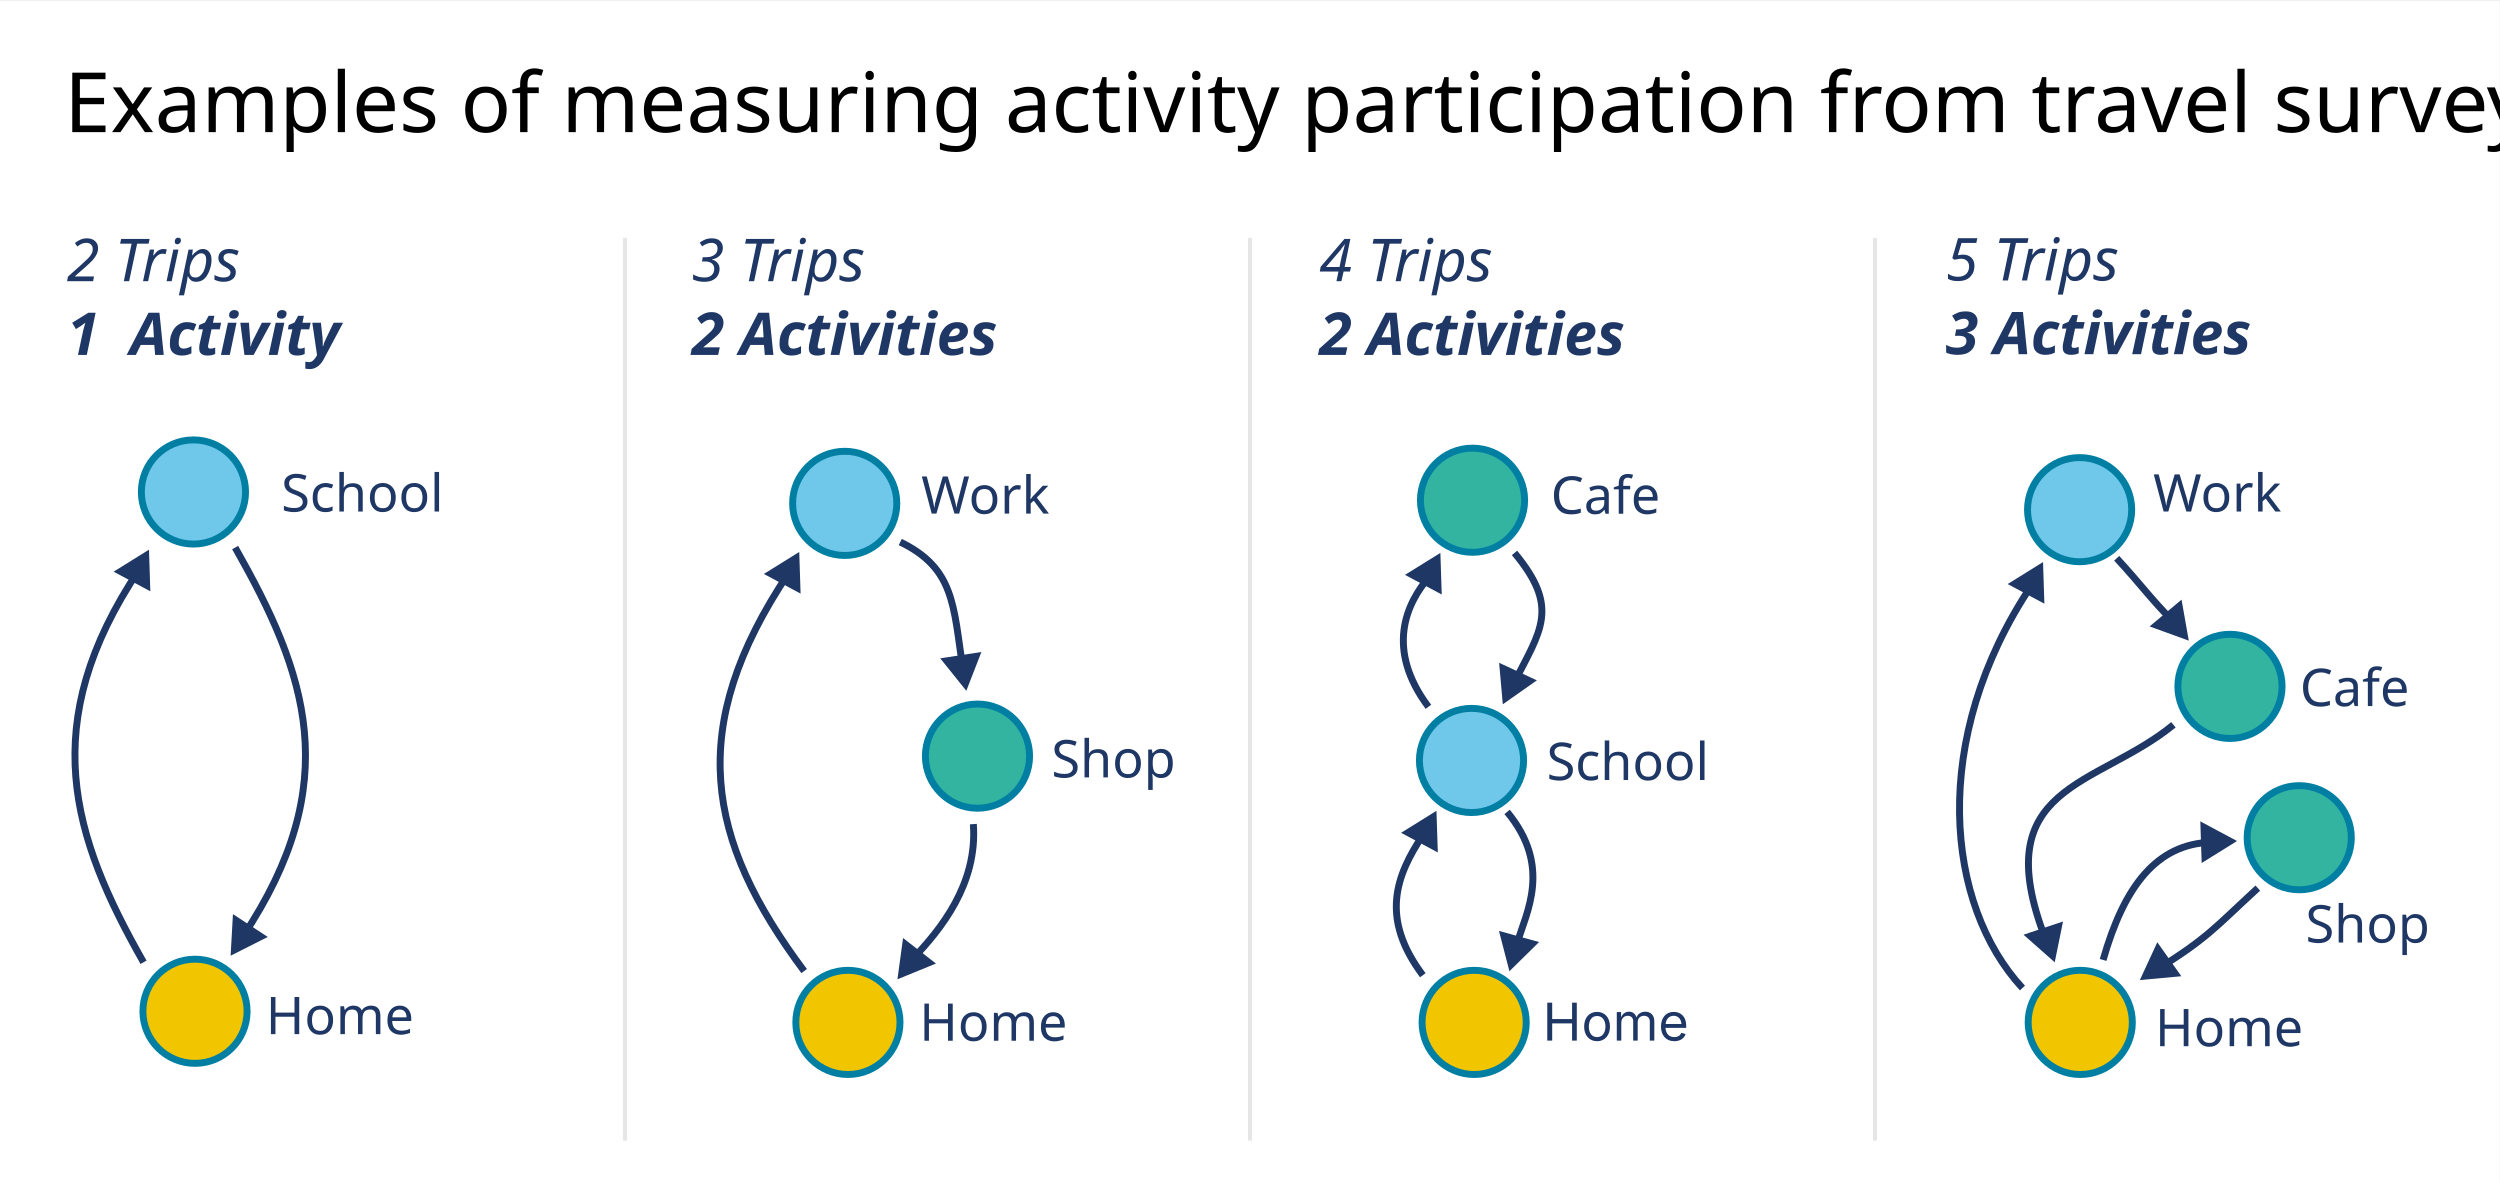
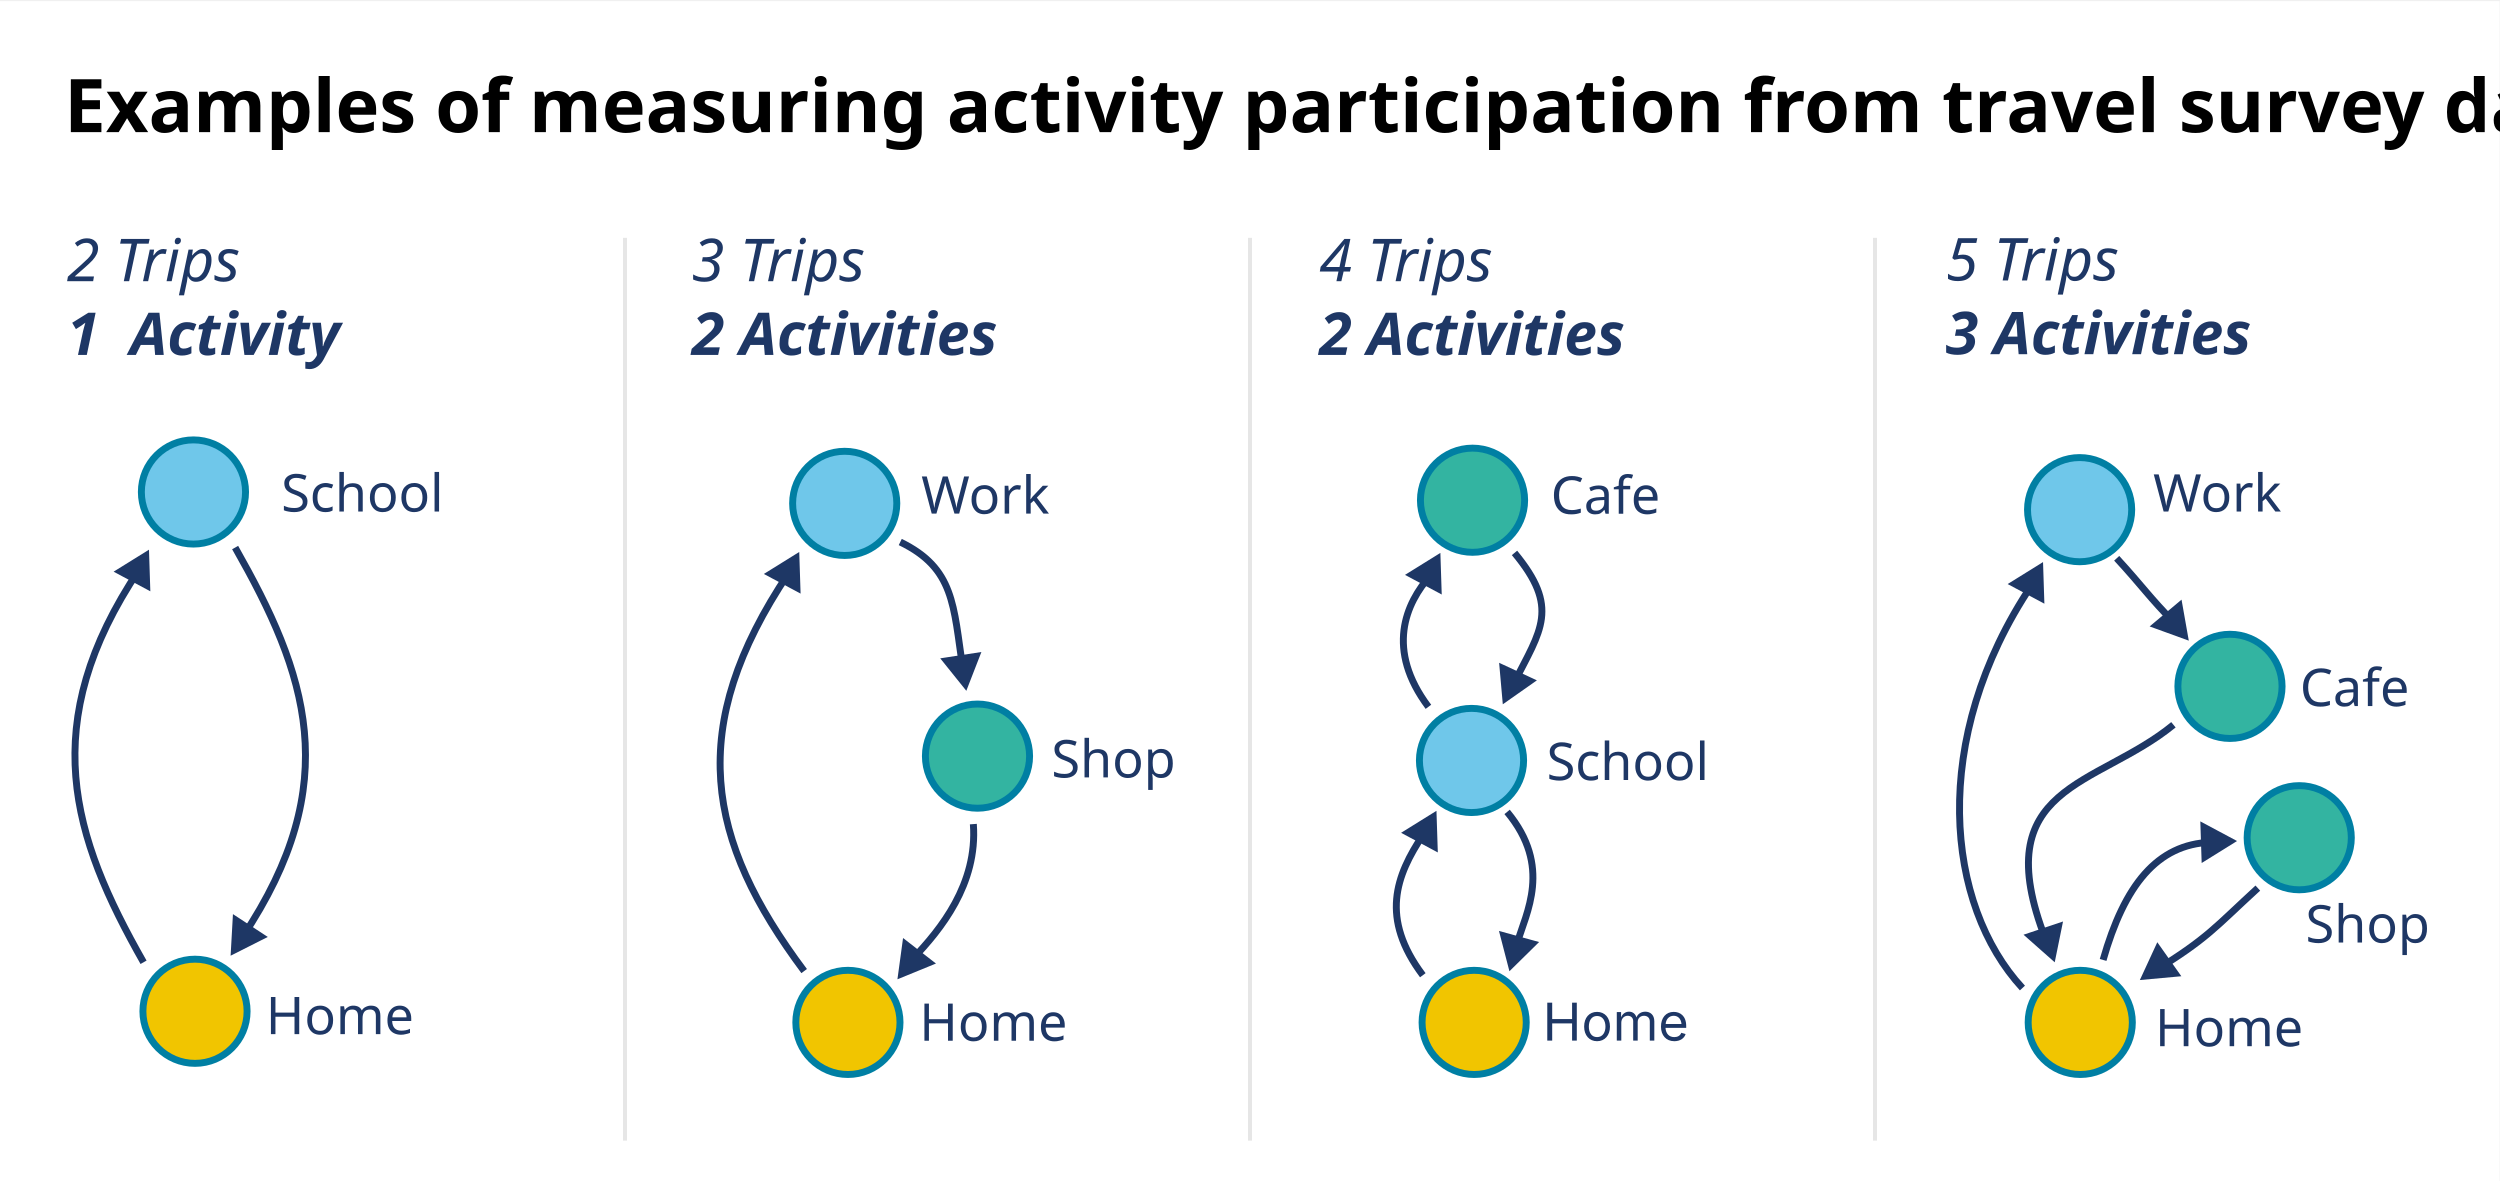
<svg xmlns="http://www.w3.org/2000/svg" width="720" height="340" viewBox="0 0 190.5 89.958" version="1.1" id="svg8">
  <defs id="defs2">
    <marker style="overflow:visible" id="Triangle" refX="0" refY="0" orient="auto-start-reverse" markerWidth="1" markerHeight="1" viewBox="0 0 1 1" preserveAspectRatio="xMidYMid">
      <path transform="scale(0.5)" style="fill:context-stroke;fill-rule:evenodd;stroke:context-stroke;stroke-width:1pt" d="M 5.77,0 -2.88,5 V -5 Z" id="path135" />
    </marker>
    <marker style="overflow:visible" id="marker5494" refX="0" refY="0" orient="auto">
      <path transform="matrix(-0.8,0,0,-0.8,-10,0)" style="fill:#000000;fill-opacity:1;fill-rule:evenodd;stroke:#000000;stroke-width:1pt;stroke-opacity:1" d="M 0,0 5,-5 -12.5,0 5,5 Z" id="path5492" />
    </marker>
    <marker style="overflow:visible" id="marker5430" refX="0" refY="0" orient="auto">
      <path transform="matrix(-0.8,0,0,-0.8,-10,0)" style="fill:#000000;fill-opacity:1;fill-rule:evenodd;stroke:#000000;stroke-width:1pt;stroke-opacity:1" d="M 0,0 5,-5 -12.5,0 5,5 Z" id="path5428" />
    </marker>
    <marker style="overflow:visible" id="marker5372" refX="0" refY="0" orient="auto">
      <path transform="matrix(-0.8,0,0,-0.8,-10,0)" style="fill:#000000;fill-opacity:1;fill-rule:evenodd;stroke:#000000;stroke-width:1pt;stroke-opacity:1" d="M 0,0 5,-5 -12.5,0 5,5 Z" id="path5370" />
    </marker>
    <marker orient="auto" refY="0" refX="0" id="Arrow1Lend" style="overflow:visible">
      <path id="path844" d="M 0,0 5,-5 -12.5,0 5,5 Z" style="fill:#000000;fill-opacity:1;fill-rule:evenodd;stroke:#000000;stroke-width:1pt;stroke-opacity:1" transform="matrix(-0.8,0,0,-0.8,-10,0)" />
    </marker>
    <marker orient="auto" refY="0" refX="0" id="Arrow1Lend-8" style="overflow:visible">
      <path id="path844-1" d="M 0,0 5,-5 -12.5,0 5,5 Z" style="fill:#000000;fill-opacity:1;fill-rule:evenodd;stroke:#000000;stroke-width:1pt;stroke-opacity:1" transform="matrix(-0.8,0,0,-0.8,-10,0)" />
    </marker>
    <marker orient="auto" refY="0" refX="0" id="Arrow1Lend-8-6" style="overflow:visible">
      <path id="path844-1-8" d="M 0,0 5,-5 -12.5,0 5,5 Z" style="fill:#000000;fill-opacity:1;fill-rule:evenodd;stroke:#000000;stroke-width:1pt;stroke-opacity:1" transform="matrix(-0.8,0,0,-0.8,-10,0)" />
    </marker>
  </defs>
  <rect style="fill:#ffffff;fill-opacity:1;fill-rule:evenodd;stroke:none;stroke-width:0.529;stroke-dasharray:none;stroke-opacity:1;paint-order:markers fill stroke" id="rect2" width="190.5" height="89.958" x="-0.029" y="0.086" rx="0" ry="0" />
  <path style="fill:#1e3765;fill-opacity:1;fill-rule:evenodd;stroke:#1e3765;stroke-width:0.529;stroke-linecap:square;stroke-dasharray:none;stroke-opacity:1;paint-order:markers fill stroke" id="path1-10" d="m 13.936,66.726 -0.5,-0.866 1,0 z" transform="matrix(-0.1466352,-1.649863,1.649863,-0.1466352,8.192823,84.69674)" />
  <path style="fill:#1e3765;fill-opacity:1;fill-rule:evenodd;stroke:#1e3765;stroke-width:0.529;stroke-linecap:square;stroke-dasharray:none;stroke-opacity:1;paint-order:markers fill stroke" id="path1-8" d="m 13.936,66.726 -0.5,-0.866 1,0 z" transform="matrix(-1.460613,-0.7811282,0.7811282,-1.460613,77.57708,151.2496)" />
  <path style="fill:#1e3765;fill-opacity:1;fill-rule:evenodd;stroke:#1e3765;stroke-width:0.529;stroke-linecap:square;stroke-dasharray:none;stroke-opacity:1;paint-order:markers fill stroke" id="path1-3" d="m 13.936,66.726 -0.5,-0.866 1,0 z" transform="matrix(-1.460613,-0.7811282,0.7811282,-1.460613,77.27866,170.9035)" />
  <path style="fill:#1e3765;fill-opacity:1;fill-rule:evenodd;stroke:#1e3765;stroke-width:0.529;stroke-linecap:square;stroke-dasharray:none;stroke-opacity:1;paint-order:markers fill stroke" id="path1-03" d="m 13.936,66.726 -0.5,-0.866 1,0 z" transform="matrix(-1.460613,-0.7811282,0.7811282,-1.460613,123.4993,151.9486)" />
  <path style="fill:#1e3765;fill-opacity:1;fill-rule:evenodd;stroke:#1e3765;stroke-width:0.529;stroke-linecap:square;stroke-dasharray:none;stroke-opacity:1;paint-order:markers fill stroke" id="path1-6" d="m 13.936,66.726 -0.5,-0.866 1,0 z" transform="matrix(-1.556819,-0.565567,0.565567,-1.556819,149.8915,158.278)" />
  <path style="fill:#1e3765;fill-opacity:1;fill-rule:evenodd;stroke:#1e3765;stroke-width:0.529;stroke-linecap:square;stroke-dasharray:none;stroke-opacity:1;paint-order:markers fill stroke" id="path1-9" d="m 13.936,66.726 -0.5,-0.866 1,0 z" transform="matrix(-1.24069,-1.097378,1.097378,-1.24069,100.6888,168.9531)" />
  <path style="fill:#1e3765;fill-opacity:1;fill-rule:evenodd;stroke:#1e3765;stroke-width:0.529;stroke-linecap:square;stroke-dasharray:none;stroke-opacity:1;paint-order:markers fill stroke" id="path1-9-0" d="m 13.936,66.726 -0.5,-0.866 1,0 z" transform="matrix(0.693783,-1.504066,1.504066,0.693783,55.39346,48.68964)" />
  <path style="fill:#1e3765;fill-opacity:1;fill-rule:evenodd;stroke:#1e3765;stroke-width:0.529;stroke-linecap:square;stroke-dasharray:none;stroke-opacity:1;paint-order:markers fill stroke" id="path1-16" d="m 13.936,66.726 -0.5,-0.866 1,0 z" transform="matrix(1.460613,0.7811282,-0.7811282,1.460613,199.9468,-43.35782)" />
  <g id="layer1" transform="translate(0,-239.85)">
    <path style="fill:none;fill-rule:evenodd;stroke:#e6e6e6;stroke-width:0.308px;stroke-linecap:butt;stroke-linejoin:miter;stroke-opacity:1" d="M 47.625,326.766 V 257.974" id="path12150" />
    <path style="fill:none;fill-rule:evenodd;stroke:#e6e6e6;stroke-width:0.308px;stroke-linecap:butt;stroke-linejoin:miter;stroke-opacity:1" d="M 95.25,326.766 V 257.974" id="path12152" />
    <path style="fill:none;fill-rule:evenodd;stroke:#e6e6e6;stroke-width:0.308px;stroke-linecap:butt;stroke-linejoin:miter;stroke-opacity:1" d="M 142.875,326.766 V 257.974" id="path12154" />
  </g>
  <circle style="opacity:1;fill:#6fc7ea;fill-opacity:1.0;fill-rule:nonzero;stroke:#007fa3;stroke-width:0.529;stroke-linecap:round;stroke-linejoin:round;stroke-miterlimit:4;stroke-dasharray:none;stroke-dashoffset:0;stroke-opacity:1" id="path822" cx="14.741" cy="37.489" r="3.969" />
  <circle style="opacity:1;fill:#f1c500;fill-opacity:1.0;fill-rule:nonzero;stroke:#007fa3;stroke-width:0.529;stroke-linecap:round;stroke-linejoin:round;stroke-miterlimit:4;stroke-dasharray:none;stroke-dashoffset:0;stroke-opacity:1" id="path822-5" cx="14.859" cy="77.059" r="3.969" />
  <path style="fill:none;fill-rule:evenodd;stroke:#1e3765;stroke-width:0.529;stroke-linecap:butt;stroke-linejoin:miter;stroke-miterlimit:4;stroke-dasharray:none;stroke-opacity:1;marker-end:" d="M 10.938,73.326 C 5.504,63.759 2.712,55.183 10.626,43.372" id="path839" />
  <path style="fill:none;fill-rule:evenodd;stroke:#1e3765;stroke-width:0.529;stroke-linecap:butt;stroke-linejoin:miter;stroke-miterlimit:4;stroke-dasharray:none;stroke-opacity:1;marker-end:" d="m 17.917,41.723 c 5.433,9.568 8.453,17.893 0.539,29.705" id="path839-3" />
  <text xml:space="preserve" style="font-style:normal;font-weight:normal;font-size:3.969px;line-height:125%;font-family:'Inter 24pt';letter-spacing:0px;word-spacing:0px;fill:#1e3765;fill-opacity:1;stroke:none;stroke-width:0.331px;stroke-linecap:butt;stroke-linejoin:miter;stroke-opacity:1;-inkscape-font-specification:'Inter 24pt, Normal';font-stretch:normal;font-variant:normal;font-variant-ligatures:normal;font-variant-caps:normal;font-variant-numeric:normal;font-variant-east-asian:normal" x="21.429" y="38.978" id="text2716-5-6">
    <tspan x="21.429" y="38.978" style="font-style:normal;font-variant:normal;font-weight:normal;font-stretch:normal;font-size:3.969px;font-family:'Inter 24pt';-inkscape-font-specification:'Inter 24pt, Normal';font-variant-ligatures:normal;font-variant-caps:normal;font-variant-numeric:normal;font-variant-east-asian:normal;text-align:start;writing-mode:lr-tb;text-anchor:start;fill:#1e3765;fill-opacity:1;stroke-width:0.331px" id="tspan2720-6-1">School</tspan>
  </text>
  <text xml:space="preserve" style="font-style:italic;font-variant:normal;font-weight:normal;font-stretch:normal;font-size:4.498px;line-height:125%;font-family:'Inter 24pt';-inkscape-font-specification:'Inter 24pt, Italic';font-variant-ligatures:normal;font-variant-caps:normal;font-variant-numeric:normal;font-variant-east-asian:normal;letter-spacing:0px;word-spacing:0px;fill:#1e3765;fill-opacity:1;stroke:none;stroke-width:0.331px;stroke-linecap:butt;stroke-linejoin:miter;stroke-opacity:1" x="5.098" y="21.425" id="text2716-5-6-3">
    <tspan x="5.098" y="21.425" style="font-style:italic;font-variant:normal;font-weight:normal;font-stretch:normal;font-size:4.498px;font-family:'Inter 24pt';-inkscape-font-specification:'Inter 24pt, Italic';font-variant-ligatures:normal;font-variant-caps:normal;font-variant-numeric:normal;font-variant-east-asian:normal;text-align:start;writing-mode:lr-tb;text-anchor:start;fill:#1e3765;fill-opacity:1;stroke-width:0.331px" id="tspan2720-6-1-2">2 Trips</tspan>
    <tspan x="5.098" y="27.047" style="font-style:italic;font-variant:normal;font-weight:bold;font-stretch:normal;font-size:4.498px;font-family:'Inter 24pt';-inkscape-font-specification:'Inter 24pt, Italic';font-variant-ligatures:normal;font-variant-caps:normal;font-variant-numeric:normal;font-variant-east-asian:normal;text-align:start;writing-mode:lr-tb;text-anchor:start;fill:#1e3765;fill-opacity:1;stroke-width:0.331px" id="tspan1">1  Activity</tspan>
  </text>
  <text xml:space="preserve" style="font-style:italic;font-variant:normal;font-weight:normal;font-stretch:normal;font-size:4.498px;line-height:125%;font-family:'Inter 24pt';-inkscape-font-specification:'Inter 24pt, Italic';font-variant-ligatures:normal;font-variant-caps:normal;font-variant-numeric:normal;font-variant-east-asian:normal;letter-spacing:0px;word-spacing:0px;fill:#1e3765;fill-opacity:1;stroke:none;stroke-width:0.331px;stroke-linecap:butt;stroke-linejoin:miter;stroke-opacity:1" x="52.723" y="21.425" id="text2716-5-6-3-3">
    <tspan x="52.723" y="21.425" style="font-style:italic;font-variant:normal;font-weight:normal;font-stretch:normal;font-size:4.498px;font-family:'Inter 24pt';-inkscape-font-specification:'Inter 24pt, Italic';font-variant-ligatures:normal;font-variant-caps:normal;font-variant-numeric:normal;font-variant-east-asian:normal;text-align:start;writing-mode:lr-tb;text-anchor:start;fill:#1e3765;fill-opacity:1;stroke-width:0.331px" id="tspan2720-6-1-2-4">3 Trips</tspan>
    <tspan x="52.723" y="27.047" style="font-style:italic;font-variant:normal;font-weight:bold;font-stretch:normal;font-size:4.498px;font-family:'Inter 24pt';-inkscape-font-specification:'Inter 24pt, Italic';font-variant-ligatures:normal;font-variant-caps:normal;font-variant-numeric:normal;font-variant-east-asian:normal;text-align:start;writing-mode:lr-tb;text-anchor:start;fill:#1e3765;fill-opacity:1;stroke-width:0.331px" id="tspan1-9">2 Activities</tspan>
  </text>
  <text xml:space="preserve" style="font-style:italic;font-variant:normal;font-weight:normal;font-stretch:normal;font-size:4.498px;line-height:125%;font-family:'Inter 24pt';-inkscape-font-specification:'Inter 24pt, Italic';font-variant-ligatures:normal;font-variant-caps:normal;font-variant-numeric:normal;font-variant-east-asian:normal;letter-spacing:0px;word-spacing:0px;fill:#1e3765;fill-opacity:1;stroke:none;stroke-width:0.331px;stroke-linecap:butt;stroke-linejoin:miter;stroke-opacity:1" x="100.539" y="21.425" id="text2716-5-6-3-3-1">
    <tspan x="100.539" y="21.425" style="font-style:italic;font-variant:normal;font-weight:normal;font-stretch:normal;font-size:4.498px;font-family:'Inter 24pt';-inkscape-font-specification:'Inter 24pt, Italic';font-variant-ligatures:normal;font-variant-caps:normal;font-variant-numeric:normal;font-variant-east-asian:normal;text-align:start;writing-mode:lr-tb;text-anchor:start;fill:#1e3765;fill-opacity:1;stroke-width:0.331px" id="tspan2720-6-1-2-4-9">4 Trips</tspan>
    <tspan x="100.539" y="27.047" style="font-style:italic;font-variant:normal;font-weight:bold;font-stretch:normal;font-size:4.498px;font-family:'Inter 24pt';-inkscape-font-specification:'Inter 24pt, Italic';font-variant-ligatures:normal;font-variant-caps:normal;font-variant-numeric:normal;font-variant-east-asian:normal;text-align:start;writing-mode:lr-tb;text-anchor:start;fill:#1e3765;fill-opacity:1;stroke-width:0.331px" id="tspan1-9-5">2 Activities</tspan>
  </text>
  <text xml:space="preserve" style="font-style:italic;font-variant:normal;font-weight:normal;font-stretch:normal;font-size:4.498px;line-height:125%;font-family:'Inter 24pt';-inkscape-font-specification:'Inter 24pt, Italic';font-variant-ligatures:normal;font-variant-caps:normal;font-variant-numeric:normal;font-variant-east-asian:normal;letter-spacing:0px;word-spacing:0px;fill:#1e3765;fill-opacity:1;stroke:none;stroke-width:0.331px;stroke-linecap:butt;stroke-linejoin:miter;stroke-opacity:1" x="148.267" y="21.371" id="text2716-5-6-3-3-1-3">
    <tspan x="148.267" y="21.371" style="font-style:italic;font-variant:normal;font-weight:normal;font-stretch:normal;font-size:4.498px;font-family:'Inter 24pt';-inkscape-font-specification:'Inter 24pt, Italic';font-variant-ligatures:normal;font-variant-caps:normal;font-variant-numeric:normal;font-variant-east-asian:normal;text-align:start;writing-mode:lr-tb;text-anchor:start;fill:#1e3765;fill-opacity:1;stroke-width:0.331px" id="tspan2720-6-1-2-4-9-7">5 Trips</tspan>
    <tspan x="148.267" y="26.994" style="font-style:italic;font-variant:normal;font-weight:bold;font-stretch:normal;font-size:4.498px;font-family:'Inter 24pt';-inkscape-font-specification:'Inter 24pt, Italic';font-variant-ligatures:normal;font-variant-caps:normal;font-variant-numeric:normal;font-variant-east-asian:normal;text-align:start;writing-mode:lr-tb;text-anchor:start;fill:#1e3765;fill-opacity:1;stroke-width:0.331px" id="tspan1-9-5-4">3 Activities</tspan>
  </text>
  <text xml:space="preserve" style="font-style:normal;font-weight:normal;font-size:3.969px;line-height:125%;font-family:'Inter 24pt';letter-spacing:0px;word-spacing:0px;fill:#1e3765;fill-opacity:1;stroke:none;stroke-width:0.331px;stroke-linecap:butt;stroke-linejoin:miter;stroke-opacity:1;-inkscape-font-specification:'Inter 24pt, Normal';font-stretch:normal;font-variant:normal;font-variant-ligatures:normal;font-variant-caps:normal;font-variant-numeric:normal;font-variant-east-asian:normal" x="117.857" y="59.436" id="text2716-5-6-2">
    <tspan x="117.857" y="59.436" style="font-style:normal;font-variant:normal;font-weight:normal;font-stretch:normal;font-size:3.969px;font-family:'Inter 24pt';-inkscape-font-specification:'Inter 24pt, Normal';font-variant-ligatures:normal;font-variant-caps:normal;font-variant-numeric:normal;font-variant-east-asian:normal;text-align:start;writing-mode:lr-tb;text-anchor:start;fill:#1e3765;fill-opacity:1;stroke-width:0.331px" id="tspan2720-6-1-1">School</tspan>
  </text>
  <text xml:space="preserve" style="font-style:normal;font-weight:normal;font-size:3.969px;line-height:125%;font-family:'Inter 24pt';letter-spacing:0px;word-spacing:0px;fill:#1e3765;fill-opacity:1;stroke:none;stroke-width:0.331px;stroke-linecap:butt;stroke-linejoin:miter;stroke-opacity:1;-inkscape-font-specification:'Inter 24pt, Normal';font-stretch:normal;font-variant:normal;font-variant-ligatures:normal;font-variant-caps:normal;font-variant-numeric:normal;font-variant-east-asian:normal" x="164.211" y="79.72" id="text2716-5-6-2-6">
    <tspan x="164.211" y="79.72" style="font-style:normal;font-variant:normal;font-weight:normal;font-stretch:normal;font-size:3.969px;font-family:'Inter 24pt';-inkscape-font-specification:'Inter 24pt, Normal';font-variant-ligatures:normal;font-variant-caps:normal;font-variant-numeric:normal;font-variant-east-asian:normal;text-align:start;writing-mode:lr-tb;text-anchor:start;fill:#1e3765;fill-opacity:1;stroke-width:0.331px" id="tspan2720-6-1-1-5">Home</tspan>
  </text>
  <text xml:space="preserve" style="font-style:normal;font-weight:normal;font-size:3.969px;line-height:125%;font-family:'Inter 24pt';letter-spacing:0px;word-spacing:0px;fill:#1e3765;fill-opacity:1;stroke:none;stroke-width:0.331px;stroke-linecap:butt;stroke-linejoin:miter;stroke-opacity:1;-inkscape-font-specification:'Inter 24pt, Normal';font-stretch:normal;font-variant:normal;font-variant-ligatures:normal;font-variant-caps:normal;font-variant-numeric:normal;font-variant-east-asian:normal" x="20.255" y="78.799" id="text2716-5-6-2-6-8">
    <tspan x="20.255" y="78.799" style="font-style:normal;font-variant:normal;font-weight:normal;font-stretch:normal;font-size:3.969px;font-family:'Inter 24pt';-inkscape-font-specification:'Inter 24pt, Normal';font-variant-ligatures:normal;font-variant-caps:normal;font-variant-numeric:normal;font-variant-east-asian:normal;text-align:start;writing-mode:lr-tb;text-anchor:start;fill:#1e3765;fill-opacity:1;stroke-width:0.331px" id="tspan2720-6-1-1-5-3">Home</tspan>
  </text>
  <text xml:space="preserve" style="font-style:normal;font-weight:normal;font-size:3.969px;line-height:125%;font-family:'Inter 24pt';letter-spacing:0px;word-spacing:0px;fill:#1e3765;fill-opacity:1;stroke:none;stroke-width:0.331px;stroke-linecap:butt;stroke-linejoin:miter;stroke-opacity:1;-inkscape-font-specification:'Inter 24pt, Normal';font-stretch:normal;font-variant:normal;font-variant-ligatures:normal;font-variant-caps:normal;font-variant-numeric:normal;font-variant-east-asian:normal" x="70.05" y="79.305" id="text2716-5-6-2-6-7">
    <tspan x="70.05" y="79.305" style="font-style:normal;font-variant:normal;font-weight:normal;font-stretch:normal;font-size:3.969px;font-family:'Inter 24pt';-inkscape-font-specification:'Inter 24pt, Normal';font-variant-ligatures:normal;font-variant-caps:normal;font-variant-numeric:normal;font-variant-east-asian:normal;text-align:start;writing-mode:lr-tb;text-anchor:start;fill:#1e3765;fill-opacity:1;stroke-width:0.331px" id="tspan2720-6-1-1-5-5">Home</tspan>
  </text>
  <text xml:space="preserve" style="font-style:normal;font-weight:normal;font-size:3.969px;line-height:125%;font-family:Inter;letter-spacing:0px;word-spacing:0px;fill:#1e3765;fill-opacity:1;stroke:none;stroke-width:0.331px;stroke-linecap:butt;stroke-linejoin:miter;stroke-opacity:1;-inkscape-font-specification:'Inter, Normal';font-stretch:normal;font-variant:normal;font-variant-ligatures:normal;font-variant-caps:normal;font-variant-numeric:normal;font-variant-east-asian:normal" x="117.559" y="79.295" id="text2716-5-6-2-6-4">
    <tspan x="117.559" y="79.295" style="font-style:normal;font-variant:normal;font-weight:normal;font-stretch:normal;font-size:3.969px;font-family:Inter;-inkscape-font-specification:'Inter, Normal';font-variant-ligatures:normal;font-variant-caps:normal;font-variant-numeric:normal;font-variant-east-asian:normal;text-align:start;writing-mode:lr-tb;text-anchor:start;fill:#1e3765;fill-opacity:1;stroke-width:0.331px" id="tspan2720-6-1-1-5-50">Home</tspan>
  </text>
  <text xml:space="preserve" style="font-style:normal;font-weight:normal;font-size:3.969px;line-height:125%;font-family:'Inter 24pt';letter-spacing:0px;word-spacing:0px;fill:#1e3765;fill-opacity:1;stroke:none;stroke-width:0.331px;stroke-linecap:butt;stroke-linejoin:miter;stroke-opacity:1;-inkscape-font-specification:'Inter 24pt, Normal';font-stretch:normal;font-variant:normal;font-variant-ligatures:normal;font-variant-caps:normal;font-variant-numeric:normal;font-variant-east-asian:normal" x="70.199" y="39.137" id="text2716-5-6-9">
    <tspan x="70.199" y="39.137" style="font-style:normal;font-variant:normal;font-weight:normal;font-stretch:normal;font-size:3.969px;font-family:'Inter 24pt';-inkscape-font-specification:'Inter 24pt, Normal';font-variant-ligatures:normal;font-variant-caps:normal;font-variant-numeric:normal;font-variant-east-asian:normal;text-align:start;writing-mode:lr-tb;text-anchor:start;fill:#1e3765;fill-opacity:1;stroke-width:0.331px" id="tspan2720-6-1-8">Work</tspan>
  </text>
  <text xml:space="preserve" style="font-style:normal;font-weight:normal;font-size:3.969px;line-height:125%;font-family:'Inter 24pt';letter-spacing:0px;word-spacing:0px;fill:#1e3765;fill-opacity:1;stroke:none;stroke-width:0.331px;stroke-linecap:butt;stroke-linejoin:miter;stroke-opacity:1;-inkscape-font-specification:'Inter 24pt, Normal';font-stretch:normal;font-variant:normal;font-variant-ligatures:normal;font-variant-caps:normal;font-variant-numeric:normal;font-variant-east-asian:normal" x="80.116" y="59.239" id="text2716-5-6-9-7">
    <tspan x="80.116" y="59.239" style="font-style:normal;font-variant:normal;font-weight:normal;font-stretch:normal;font-size:3.969px;font-family:'Inter 24pt';-inkscape-font-specification:'Inter 24pt, Normal';font-variant-ligatures:normal;font-variant-caps:normal;font-variant-numeric:normal;font-variant-east-asian:normal;text-align:start;writing-mode:lr-tb;text-anchor:start;fill:#1e3765;fill-opacity:1;stroke-width:0.331px" id="tspan2720-6-1-8-9">Shop</tspan>
  </text>
  <text xml:space="preserve" style="font-style:normal;font-weight:normal;font-size:3.969px;line-height:125%;font-family:'Inter 24pt';letter-spacing:0px;word-spacing:0px;fill:#1e3765;fill-opacity:1;stroke:none;stroke-width:0.331px;stroke-linecap:butt;stroke-linejoin:miter;stroke-opacity:1;-inkscape-font-specification:'Inter 24pt, Normal';font-stretch:normal;font-variant:normal;font-variant-ligatures:normal;font-variant-caps:normal;font-variant-numeric:normal;font-variant-east-asian:normal" x="175.684" y="71.821" id="text2716-5-6-9-7-8">
    <tspan x="175.684" y="71.821" style="font-style:normal;font-variant:normal;font-weight:normal;font-stretch:normal;font-size:3.969px;font-family:'Inter 24pt';-inkscape-font-specification:'Inter 24pt, Normal';font-variant-ligatures:normal;font-variant-caps:normal;font-variant-numeric:normal;font-variant-east-asian:normal;text-align:start;writing-mode:lr-tb;text-anchor:start;stroke-width:0.331px;fill:#1e3765;fill-opacity:1" id="tspan2720-6-1-8-9-4">Shop</tspan>
  </text>
  <text xml:space="preserve" style="font-style:normal;font-weight:normal;font-size:3.969px;line-height:125%;font-family:'Inter 24pt';letter-spacing:0px;word-spacing:0px;fill:#1e3765;fill-opacity:1;stroke:none;stroke-width:0.331px;stroke-linecap:butt;stroke-linejoin:miter;stroke-opacity:1;-inkscape-font-specification:'Inter 24pt, Normal';font-stretch:normal;font-variant:normal;font-variant-ligatures:normal;font-variant-caps:normal;font-variant-numeric:normal;font-variant-east-asian:normal" x="118.176" y="39.148" id="text2716-5-6-9-7-6">
    <tspan x="118.176" y="39.148" style="font-style:normal;font-variant:normal;font-weight:normal;font-stretch:normal;font-size:3.969px;font-family:'Inter 24pt';-inkscape-font-specification:'Inter 24pt, Normal';font-variant-ligatures:normal;font-variant-caps:normal;font-variant-numeric:normal;font-variant-east-asian:normal;text-align:start;writing-mode:lr-tb;text-anchor:start;fill:#1e3765;fill-opacity:1;stroke-width:0.331px" id="tspan2720-6-1-8-9-2">Cafe</tspan>
  </text>
-   <text xml:space="preserve" style="font-style:normal;font-variant:normal;font-weight:normal;font-stretch:normal;font-size:6.35px;line-height:125%;font-family:'Inter 24pt';-inkscape-font-specification:'Inter 24pt, Normal';font-variant-ligatures:normal;font-variant-caps:normal;font-variant-numeric:normal;font-variant-east-asian:normal;letter-spacing:0px;word-spacing:0px;fill:#000000;fill-opacity:1;stroke:none;stroke-width:0.331px;stroke-linecap:butt;stroke-linejoin:miter;stroke-opacity:1" x="4.898" y="10.067" id="text2716-5-6-9-7-6-2">
-     <tspan x="4.898" y="10.067" style="font-style:normal;font-variant:normal;font-weight:normal;font-stretch:normal;font-size:6.35px;font-family:'TradeGothic LT Bold';-inkscape-font-specification:'TradeGothic LT Bold, ';font-variant-ligatures:normal;font-variant-caps:normal;font-variant-numeric:normal;font-variant-east-asian:normal;text-align:start;writing-mode:lr-tb;text-anchor:start;fill:#000000;fill-opacity:1;stroke-width:0.331px" id="tspan2720-6-1-8-9-2-2">Examples of measuring activity participation from travel survey data</tspan>
+   <text xml:space="preserve" style="font-style:normal;font-variant:normal;font-weight:normal;font-stretch:normal;font-size:5.644px;line-height:125%;font-family:'Inter 24pt';-inkscape-font-specification:'Inter 24pt, Normal';font-variant-ligatures:normal;font-variant-caps:normal;font-variant-numeric:normal;font-variant-east-asian:normal;letter-spacing:0px;word-spacing:0px;fill:#000000;fill-opacity:1;stroke:none;stroke-width:0.331px;stroke-linecap:butt;stroke-linejoin:miter;stroke-opacity:1" x="4.898" y="10.067" id="text2716-5-6-9-7-6-2">
+     <tspan x="4.898" y="10.067" style="font-style:normal;font-variant:normal;font-weight:bold;font-stretch:normal;font-size:5.644px;font-family:'Inter 24pt';-inkscape-font-specification:'Inter 24pt Bold';font-variant-ligatures:normal;font-variant-caps:normal;font-variant-numeric:normal;font-variant-east-asian:normal;text-align:start;writing-mode:lr-tb;text-anchor:start;fill:#000000;fill-opacity:1;stroke-width:0.331px" id="tspan2720-6-1-8-9-2-2">Examples of measuring activity participation from travel survey data</tspan>
  </text>
  <text xml:space="preserve" style="font-style:normal;font-weight:normal;font-size:3.969px;line-height:125%;font-family:'Inter 24pt';letter-spacing:0px;word-spacing:0px;fill:#1e3765;fill-opacity:1;stroke:none;stroke-width:0.331px;stroke-linecap:butt;stroke-linejoin:miter;stroke-opacity:1;-inkscape-font-specification:'Inter 24pt, Normal';font-stretch:normal;font-variant:normal;font-variant-ligatures:normal;font-variant-caps:normal;font-variant-numeric:normal;font-variant-east-asian:normal" x="175.257" y="53.8" id="text2716-5-6-9-7-6-1">
    <tspan x="175.257" y="53.8" style="font-style:normal;font-variant:normal;font-weight:normal;font-stretch:normal;font-size:3.969px;font-family:'Inter 24pt';-inkscape-font-specification:'Inter 24pt, Normal';font-variant-ligatures:normal;font-variant-caps:normal;font-variant-numeric:normal;font-variant-east-asian:normal;text-align:start;writing-mode:lr-tb;text-anchor:start;fill:#1e3765;fill-opacity:1;stroke-width:0.331px" id="tspan2720-6-1-8-9-2-5">Cafe</tspan>
  </text>
  <text xml:space="preserve" style="font-style:normal;font-weight:normal;font-size:3.969px;line-height:125%;font-family:'Inter 24pt';letter-spacing:0px;word-spacing:0px;fill:#1e3765;fill-opacity:1;stroke:none;stroke-width:0.331px;stroke-linecap:butt;stroke-linejoin:miter;stroke-opacity:1;-inkscape-font-specification:'Inter 24pt, Normal';font-stretch:normal;font-variant:normal;font-variant-ligatures:normal;font-variant-caps:normal;font-variant-numeric:normal;font-variant-east-asian:normal" x="164.07" y="38.978" id="text2716-5-6-9-0">
    <tspan x="164.07" y="38.978" style="font-style:normal;font-variant:normal;font-weight:normal;font-stretch:normal;font-size:3.969px;font-family:'Inter 24pt';-inkscape-font-specification:'Inter 24pt, Normal';font-variant-ligatures:normal;font-variant-caps:normal;font-variant-numeric:normal;font-variant-east-asian:normal;text-align:start;writing-mode:lr-tb;text-anchor:start;fill:#1e3765;fill-opacity:1;stroke-width:0.331px" id="tspan2720-6-1-8-6">Work</tspan>
  </text>
  <circle r="3.969" cy="77.907" cx="64.611" id="circle5338" style="opacity:1;fill:#f1c500;fill-opacity:1.0;fill-rule:nonzero;stroke:#007fa3;stroke-width:0.529;stroke-linecap:round;stroke-linejoin:round;stroke-miterlimit:4;stroke-dasharray:none;stroke-dashoffset:0;stroke-opacity:1" />
  <circle r="3.969" cy="77.907" cx="158.515" id="circle7520" style="opacity:1;fill:#f1c500;fill-opacity:1.0;fill-rule:nonzero;stroke:#007fa3;stroke-width:0.529;stroke-linecap:round;stroke-linejoin:round;stroke-miterlimit:4;stroke-dasharray:none;stroke-dashoffset:0;stroke-opacity:1" />
  <circle style="opacity:1;fill:#f1c500;fill-opacity:1.0;fill-rule:nonzero;stroke:#007fa3;stroke-width:0.529;stroke-linecap:round;stroke-linejoin:round;stroke-miterlimit:4;stroke-dasharray:none;stroke-dashoffset:0;stroke-opacity:1" id="path822-5-1" cx="112.331" cy="77.907" r="3.969" />
  <circle r="3.969" cy="38.357" cx="64.367" id="circle5340" style="opacity:1;fill:#6fc7ea;fill-opacity:1.0;fill-rule:nonzero;stroke:#007fa3;stroke-width:0.529;stroke-linecap:round;stroke-linejoin:round;stroke-miterlimit:4;stroke-dasharray:none;stroke-dashoffset:0;stroke-opacity:1" />
  <circle style="opacity:1;fill:#6fc7ea;fill-opacity:1.0;fill-rule:nonzero;stroke:#007fa3;stroke-width:0.529;stroke-linecap:round;stroke-linejoin:round;stroke-miterlimit:4;stroke-dasharray:none;stroke-dashoffset:0;stroke-opacity:1" id="path822-3" cx="112.129" cy="57.947" r="3.969" />
  <path id="path5342" d="M 61.277,73.995 C 53.814,64 52.183,55.478 60.097,43.666" style="fill:none;fill-rule:evenodd;stroke:#1e3765;stroke-width:0.529;stroke-linecap:butt;stroke-linejoin:miter;stroke-miterlimit:4;stroke-dasharray:none;stroke-opacity:1;marker-end:" />
  <path id="path5344" d="m 68.6,41.301 c 4.134,2.008 4.046,4.821 4.766,9.632" style="fill:none;fill-rule:evenodd;stroke:#1e3765;stroke-width:0.529;stroke-linecap:butt;stroke-linejoin:miter;stroke-miterlimit:4;stroke-dasharray:none;stroke-opacity:1;marker-end:" />
  <path id="path5346" d="m 74.169,62.796 c 0.341,4.583 -2.529,8.067 -4.564,10.206" style="fill:none;fill-rule:evenodd;stroke:#1e3765;stroke-width:0.529;stroke-linecap:butt;stroke-linejoin:miter;stroke-miterlimit:4;stroke-dasharray:none;stroke-opacity:1;marker-end:" />
  <circle r="3.969" cy="57.617" cx="74.485" id="circle5348" style="opacity:1;fill:#00a189;fill-opacity:0.8;fill-rule:nonzero;stroke:#007fa3;stroke-width:0.529;stroke-linecap:round;stroke-linejoin:round;stroke-miterlimit:4;stroke-dasharray:none;stroke-dashoffset:0;stroke-opacity:1" />
  <circle style="opacity:1;fill:#00a189;fill-opacity:0.8;fill-rule:nonzero;stroke:#007fa3;stroke-width:0.529;stroke-linecap:round;stroke-linejoin:round;stroke-miterlimit:4;stroke-dasharray:none;stroke-dashoffset:0;stroke-opacity:1" id="path822-5-6-1" cx="112.207" cy="38.117" r="3.969" />
  <path id="path5344-1" d="m 115.405,42.131 c 3.466,4.18 2.02,5.864 -0.044,9.914" style="fill:none;fill-rule:evenodd;stroke:#1e3765;stroke-width:0.529;stroke-linecap:butt;stroke-linejoin:miter;stroke-miterlimit:4;stroke-dasharray:none;stroke-opacity:1;marker-end:" />
  <path id="path5344-1-4" d="m 114.842,61.867 c 3.466,4.18 1.433,7.701 0.757,10.034" style="fill:none;fill-rule:evenodd;stroke:#1e3765;stroke-width:0.529;stroke-linecap:butt;stroke-linejoin:miter;stroke-miterlimit:4;stroke-dasharray:none;stroke-opacity:1;marker-end:" />
  <path id="path5344-1-4-3" d="m 108.418,74.312 c -3.256,-4.345 -2.072,-7.567 0.033,-10.719" style="fill:none;fill-rule:evenodd;stroke:#1e3765;stroke-width:0.529;stroke-linecap:butt;stroke-linejoin:miter;stroke-miterlimit:4;stroke-dasharray:none;stroke-opacity:1;marker-end:" />
  <path id="path5344-1-4-3-2" d="m 108.845,53.859 c -3.256,-4.345 -1.773,-7.867 0.193,-10.058" style="fill:none;fill-rule:evenodd;stroke:#1e3765;stroke-width:0.529;stroke-linecap:butt;stroke-linejoin:miter;stroke-miterlimit:4;stroke-dasharray:none;stroke-opacity:1;marker-end:" />
  <circle style="opacity:1;fill:#6fc7ea;fill-opacity:1.0;fill-rule:nonzero;stroke:#007fa3;stroke-width:0.529;stroke-linecap:round;stroke-linejoin:round;stroke-miterlimit:4;stroke-dasharray:none;stroke-dashoffset:0;stroke-opacity:1" id="path822-3-1" cx="158.466" cy="38.836" r="3.969" />
  <circle style="opacity:1;fill:#00a189;fill-opacity:0.8;fill-rule:nonzero;stroke:#007fa3;stroke-width:0.529;stroke-linecap:round;stroke-linejoin:round;stroke-miterlimit:4;stroke-dasharray:none;stroke-dashoffset:0;stroke-opacity:1" id="path822-5-6-1-7" cx="169.924" cy="52.301" r="3.969" />
  <circle style="opacity:1;fill:#00a189;fill-opacity:0.8;fill-rule:nonzero;stroke:#007fa3;stroke-width:0.529;stroke-linecap:round;stroke-linejoin:round;stroke-miterlimit:4;stroke-dasharray:none;stroke-dashoffset:0;stroke-opacity:1" id="path822-5-6-1-7-5" cx="175.201" cy="63.834" r="3.969" />
  <path id="path5342-4" d="m 154.109,75.287 c -5.834,-6.31 -7.186,-18.92 0.728,-30.731" style="fill:none;fill-rule:evenodd;stroke:#1e3765;stroke-width:0.529;stroke-linecap:butt;stroke-linejoin:miter;stroke-miterlimit:4;stroke-dasharray:none;stroke-opacity:1;marker-end:" />
  <path id="path5344-1-4-2" d="m 172.046,67.673 c -3.246,2.968 -3.789,3.819 -7.992,6.387" style="fill:none;fill-rule:evenodd;stroke:#1e3765;stroke-width:0.529;stroke-linecap:butt;stroke-linejoin:miter;stroke-miterlimit:4;stroke-dasharray:none;stroke-opacity:1;marker-end:" />
  <path id="path5344-1-4-3-4" d="m 160.257,73.148 c 1.614,-5.671 4.107,-8.828 8.218,-8.968" style="fill:none;fill-rule:evenodd;stroke:#1e3765;stroke-width:0.529;stroke-linecap:butt;stroke-linejoin:miter;stroke-miterlimit:4;stroke-dasharray:none;stroke-opacity:1;marker-end:" />
  <path id="path5344-1-4-3-4-4" d="m 161.292,42.541 c 1.962,2.132 2.501,2.99 4.399,4.911" style="fill:none;fill-rule:evenodd;stroke:#1e3765;stroke-width:0.529;stroke-linecap:butt;stroke-linejoin:miter;stroke-miterlimit:4;stroke-dasharray:none;stroke-opacity:1;marker-end:" />
  <path id="path5344-1-4-3-4-4-7" d="m 165.616,55.228 c -5.834,4.79 -14.335,4.534 -9.734,16.357" style="fill:none;fill-rule:evenodd;stroke:#1e3765;stroke-width:0.529;stroke-linecap:butt;stroke-linejoin:miter;stroke-miterlimit:4;stroke-dasharray:none;stroke-opacity:1;marker-end:" />
  <rect style="opacity:1;vector-effect:none;fill:#000000;fill-opacity:0;fill-rule:nonzero;stroke:none;stroke-width:0.661;stroke-linecap:round;stroke-linejoin:miter;stroke-miterlimit:4;stroke-dasharray:none;stroke-dashoffset:0;stroke-opacity:0.988" id="rect5066" width="190.5" height="71.438" x="1.1279866e-13" y="30.03" rx="0.735" ry="0.735" />
  <rect style="opacity:1;vector-effect:none;fill:#ffffff;fill-opacity:0;fill-rule:nonzero;stroke:none;stroke-width:0.661;stroke-linecap:round;stroke-linejoin:miter;stroke-miterlimit:4;stroke-dasharray:none;stroke-dashoffset:0;stroke-opacity:0.988" id="rect5068" width="190.5" height="71.438" x="1.1279866e-13" y="30.03" rx="0.735" ry="0.735" />
  <rect style="opacity:1;vector-effect:none;fill:#ff0000;fill-opacity:0;fill-rule:nonzero;stroke:none;stroke-width:0.661;stroke-linecap:round;stroke-linejoin:miter;stroke-miterlimit:4;stroke-dasharray:none;stroke-dashoffset:0;stroke-opacity:0.988" id="rect5070" width="190.5" height="71.438" x="1.1279866e-13" y="30.03" rx="0.735" ry="0.735" />
  <path style="fill:#1e3765;fill-opacity:1;fill-rule:evenodd;stroke:#1e3765;stroke-width:0.529;stroke-linecap:square;stroke-dasharray:none;stroke-opacity:1;paint-order:markers fill stroke" id="path1" d="m 13.936,66.726 -0.5,-0.866 1,0 z" transform="matrix(-1.460613,-0.7811282,0.7811282,-1.460613,-20.82738,151.0053)" />
  <path style="fill:#1e3765;fill-opacity:1;fill-rule:evenodd;stroke:#1e3765;stroke-width:0.529;stroke-linecap:square;stroke-dasharray:none;stroke-opacity:1;paint-order:markers fill stroke" id="path1-1" d="m 13.936,66.726 -0.5,-0.866 1,0 z" transform="matrix(-1.460613,-0.7811282,0.7811282,-1.460613,28.72201,151.1792)" />
  <path style="fill:#1e3765;fill-opacity:1;fill-rule:evenodd;stroke:#1e3765;stroke-width:0.529;stroke-linecap:square;stroke-dasharray:none;stroke-opacity:1;paint-order:markers fill stroke" id="path1-7" d="m 13.936,66.726 -0.5,-0.866 1,0 z" transform="matrix(-1.037203,-1.291418,1.291418,-1.037203,2.38306,137.4357)" />
  <path style="fill:#1e3765;fill-opacity:1;fill-rule:evenodd;stroke:#1e3765;stroke-width:0.529;stroke-linecap:square;stroke-dasharray:none;stroke-opacity:1;paint-order:markers fill stroke" id="path1-2" d="m 13.936,66.726 -0.5,-0.866 1,0 z" transform="matrix(0.2238771,-1.641167,1.641167,0.2238771,-42.17488,81.23569)" />
  <path style="fill:#1e3765;fill-opacity:1;fill-rule:evenodd;stroke:#1e3765;stroke-width:0.529;stroke-linecap:square;stroke-dasharray:none;stroke-opacity:1;paint-order:markers fill stroke" id="path1-00" d="m 13.936,66.726 -0.5,-0.866 1,0 z" transform="matrix(-0.4156324,-1.603371,1.603371,-0.4156324,15.23795,122.0813)" />
  <path style="fill:#1e3765;fill-opacity:1;fill-rule:evenodd;stroke:#1e3765;stroke-width:0.529;stroke-linecap:square;stroke-dasharray:none;stroke-opacity:1;paint-order:markers fill stroke" id="path1-0" d="m 13.936,66.726 -0.5,-0.866 1,0 z" transform="matrix(1.385563,0.9076159,-0.9076159,1.385563,59.30456,-33.00988)" />
</svg>
